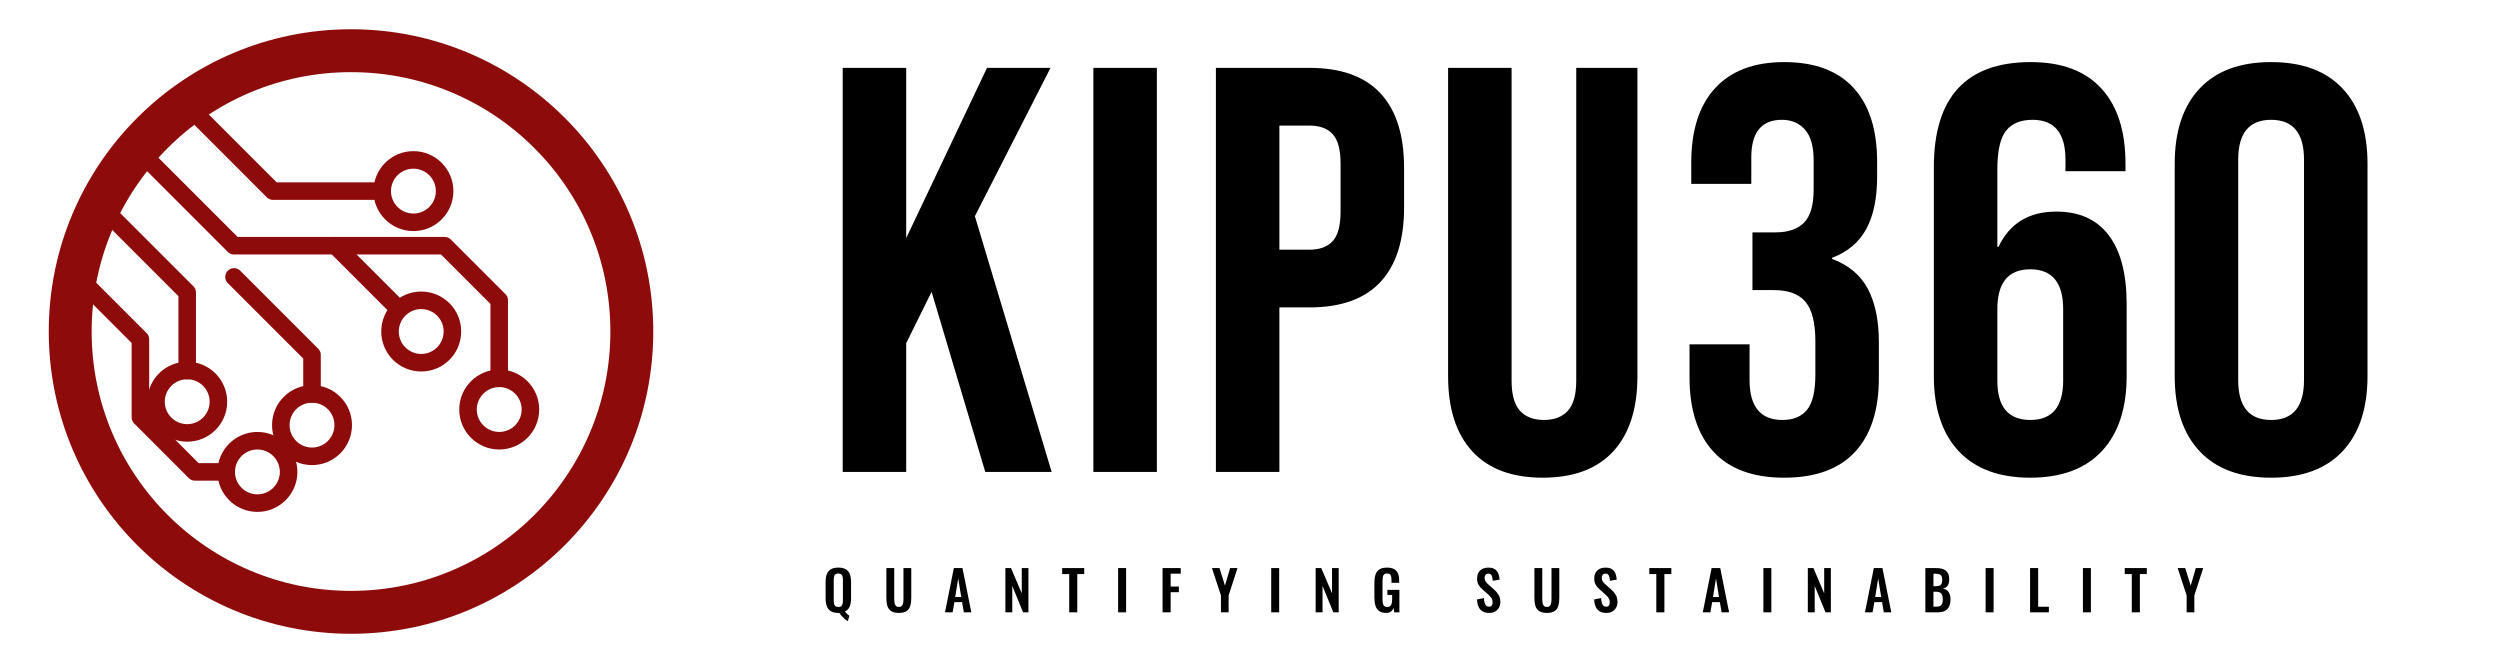
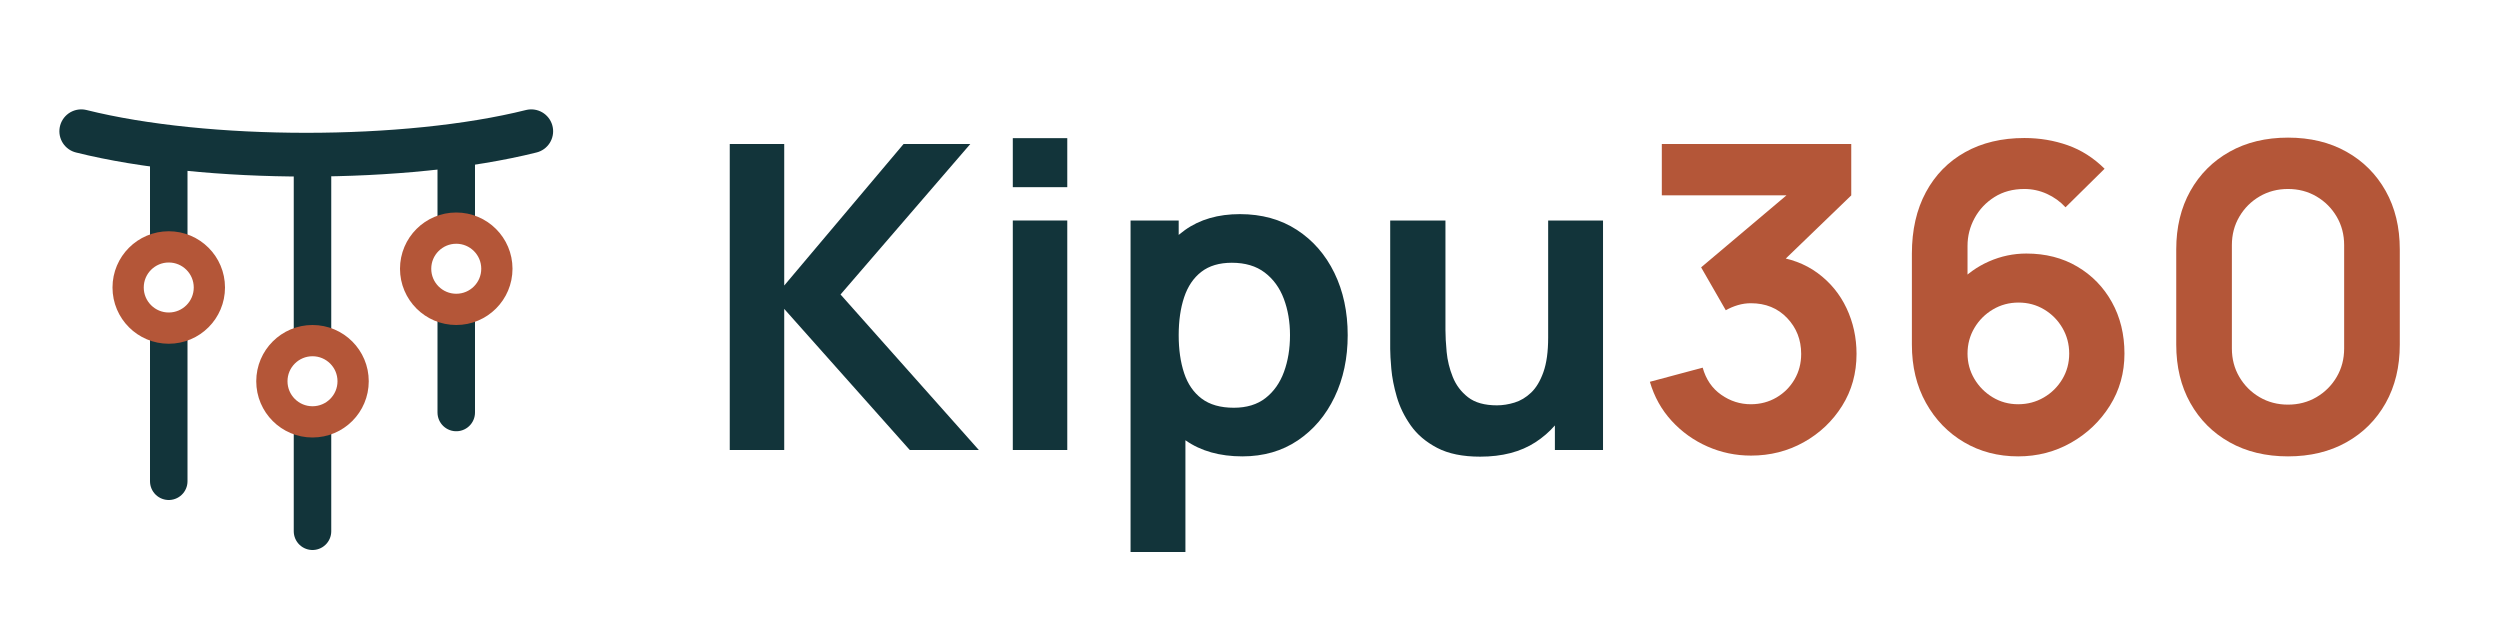
- <svg xmlns="http://www.w3.org/2000/svg" viewBox="80 105 641 170">
-   <g fill="none" stroke="#8D0B0B" stroke-linecap="round" stroke-linejoin="round">
-     <circle cx="170" cy="190" r="72" stroke-width="11" />
-     <g stroke-width="4.5">
-       <path d="M128 132 L150 154 L178 154" />
-       <path d="M116 144 L140 168 L166 168 L182 184" />
-       <path d="M106 158 L128 180 L128 200" />
-       <path d="M100 176 L116 192 L116 212 L130 226 L138 226" />
-       <path d="M140 176 L160 196 L160 206" />
-       <path d="M166 168 L194 168 L208 182 L208 202" />
-       <circle cx="186" cy="154" r="8" />
-       <circle cx="188" cy="190" r="8" />
-       <circle cx="128" cy="208" r="8" />
-       <circle cx="146" cy="226" r="8" />
-       <circle cx="160" cy="214" r="8" />
-       <circle cx="208" cy="210" r="8" />
-     </g>
+ <svg xmlns="http://www.w3.org/2000/svg" viewBox="0 0 400 100" role="img" aria-label="Kipu360">
+   <g fill="none" stroke-linecap="round" stroke-linejoin="round">
+     <path d="M13 21C33 26 65 26 85 21" stroke="#12343A" stroke-width="7" />
+     <path d="M27 24V38 M27 54V77 M50 25V53 M50 69V85 M73 24V35 M73 51V66" stroke="#12343A" stroke-width="6" />
+     <circle cx="27" cy="46" r="6.5" stroke="#B45638" stroke-width="5" />
+     <circle cx="50" cy="61" r="6.5" stroke="#B45638" stroke-width="5" />
+     <circle cx="73" cy="43" r="6.5" stroke="#B45638" stroke-width="5" />
  </g>
-   <path fill="#000000" d="M296.068 122.4H312.348V166.06L333.068 122.4H349.348L329.96 160.436L349.644 226.0H332.624L318.86 179.824L312.348 192.996V226.0H296.068ZM360.34 122.4H376.62V226.0H360.34ZM391.756 122.4H415.732Q427.868 122.4 433.936 128.912Q440.004 135.424 440.004 148.004V158.216Q440.004 170.796 433.936 177.308Q427.868 183.82 415.732 183.82H408.036V226.0H391.756ZM415.732 169.02Q419.728 169.02 421.726 166.8Q423.724 164.58 423.724 159.252V146.968Q423.724 141.64 421.726 139.42Q419.728 137.2 415.732 137.2H408.036V169.02ZM451.292 201.432V122.4H467.572V202.616Q467.572 207.944 469.718 210.312Q471.864 212.68 475.86 212.68Q479.856 212.68 482.002 210.312Q484.148 207.944 484.148 202.616V122.4H499.836V201.432Q499.836 214.012 493.62 220.746Q487.404 227.48 475.564 227.48Q463.724 227.48 457.508 220.746Q451.292 214.012 451.292 201.432ZM513.196 201.728V193.292H528.588V202.468Q528.588 212.68 537.024 212.68Q541.168 212.68 543.314 210.09Q545.46 207.5 545.46 200.988V192.552Q545.46 185.448 542.944 182.414Q540.428 179.38 534.804 179.38H529.328V164.58H535.248Q540.132 164.58 542.574 162.064Q545.016 159.548 545.016 153.628V146.08Q545.016 140.752 542.796 138.236Q540.576 135.72 536.876 135.72Q529.032 135.72 529.032 145.34V152.148H513.64V146.672Q513.64 134.24 519.782 127.58Q525.924 120.92 537.468 120.92Q549.16 120.92 555.228 127.506Q561.296 134.092 561.296 146.524V150.224Q561.296 158.66 558.484 163.766Q555.672 168.872 549.752 171.092V171.388Q556.116 173.756 558.928 179.084Q561.74 184.412 561.74 192.7V201.876Q561.74 214.308 555.598 220.894Q549.456 227.48 537.468 227.48Q525.48 227.48 519.338 220.82Q513.196 214.16 513.196 201.728ZM575.84 201.432V147.856Q575.84 120.92 600.704 120.92Q612.544 120.92 618.76 127.654Q624.976 134.388 624.976 146.968V148.892H609.584V145.932Q609.584 135.72 601.148 135.72Q596.56 135.72 594.34 138.532Q592.12 141.344 592.12 148.448V168.28H592.416Q596.708 159.252 607.216 159.252Q616.096 159.252 620.684 165.32Q625.272 171.388 625.272 182.932V201.432Q625.272 213.864 618.908 220.672Q612.544 227.48 600.556 227.48Q588.568 227.48 582.204 220.672Q575.84 213.864 575.84 201.432ZM608.992 202.616V184.264Q608.992 174.052 600.556 174.052Q592.12 174.052 592.12 184.264V202.616Q592.12 212.68 600.556 212.68Q608.992 212.68 608.992 202.616ZM637.596 201.432V146.968Q637.596 134.536 643.96 127.728Q650.324 120.92 662.312 120.92Q674.3 120.92 680.664 127.728Q687.028 134.536 687.028 146.968V201.432Q687.028 213.864 680.664 220.672Q674.3 227.48 662.312 227.48Q650.324 227.48 643.96 220.672Q637.596 213.864 637.596 201.432ZM670.748 202.468V145.932Q670.748 135.72 662.312 135.72Q653.876 135.72 653.876 145.932V202.468Q653.876 212.68 662.312 212.68Q670.748 212.68 670.748 202.468Z" />
-   <path fill="#000000" d="M297.384 264.254Q297.034 264.086 296.635 263.75Q296.236 263.414 295.851 262.987Q295.466 262.56 295.186 262.14Q295.13 262.154 295.074 262.154H294.934Q293.73 262.154 293.016 261.706Q292.302 261.258 291.994 260.418Q291.686 259.578 291.686 258.43V254.188Q291.686 253.04 291.994 252.221Q292.302 251.402 293.016 250.968Q293.73 250.534 294.934 250.534Q296.166 250.534 296.88 250.968Q297.594 251.402 297.902 252.221Q298.21 253.04 298.21 254.188V258.444Q298.21 259.256 298.056 259.914Q297.902 260.572 297.552 261.055Q297.202 261.538 296.628 261.804Q296.81 262.0 297.006 262.21Q297.202 262.42 297.398 262.602Q297.594 262.784 297.776 262.896ZM294.934 260.628Q295.452 260.628 295.704 260.404Q295.956 260.18 296.04 259.788Q296.124 259.396 296.124 258.934V253.712Q296.124 253.236 296.04 252.858Q295.956 252.48 295.704 252.263Q295.452 252.046 294.934 252.046Q294.43 252.046 294.178 252.263Q293.926 252.48 293.849 252.858Q293.772 253.236 293.772 253.712V258.934Q293.772 259.396 293.849 259.788Q293.926 260.18 294.178 260.404Q294.43 260.628 294.934 260.628ZM310.458 262.154Q309.198 262.154 308.498 261.692Q307.798 261.23 307.532 260.376Q307.266 259.522 307.266 258.332V250.66H309.282V258.57Q309.282 259.102 309.352 259.571Q309.422 260.04 309.681 260.327Q309.94 260.614 310.458 260.614Q311.004 260.614 311.249 260.327Q311.494 260.04 311.571 259.571Q311.648 259.102 311.648 258.57V250.66H313.65V258.332Q313.65 259.522 313.384 260.376Q313.118 261.23 312.425 261.692Q311.732 262.154 310.458 262.154ZM322.3 262.0 324.568 250.66H326.78L329.048 262.0H327.13L326.682 259.382H324.708L324.246 262.0ZM324.918 258.066H326.458L325.688 253.306ZM337.782 262.0V250.66H339.224L341.982 257.128V250.66H343.69V262.0H342.318L339.546 255.224V262.0ZM354.146 262.0V252.186H352.34V250.66H357.996V252.186H356.218V262.0ZM366.688 262.0V250.66H368.732V262.0ZM378.082 262.0V250.66H382.744V252.088H380.154V255.392H382.268V256.834H380.154V262.0ZM393.046 262.0V257.674L390.75 250.66H392.682L394.082 255.154L395.398 250.66H397.288L395.02 257.674V262.0ZM405.938 262.0V250.66H407.982V262.0ZM417.332 262.0V250.66H418.774L421.532 257.128V250.66H423.24V262.0H421.868L419.096 255.224V262.0ZM435.404 262.154Q434.284 262.154 433.626 261.678Q432.968 261.202 432.681 260.327Q432.394 259.452 432.394 258.262V254.454Q432.394 253.236 432.674 252.354Q432.954 251.472 433.661 251.003Q434.368 250.534 435.614 250.534Q436.776 250.534 437.462 250.926Q438.148 251.318 438.449 252.053Q438.75 252.788 438.75 253.838V254.426H436.776V253.782Q436.776 253.236 436.699 252.844Q436.622 252.452 436.391 252.249Q436.16 252.046 435.642 252.046Q435.096 252.046 434.851 252.312Q434.606 252.578 434.543 253.012Q434.48 253.446 434.48 253.964V258.71Q434.48 259.298 434.578 259.732Q434.676 260.166 434.942 260.397Q435.208 260.628 435.698 260.628Q436.202 260.628 436.468 260.376Q436.734 260.124 436.839 259.676Q436.944 259.228 436.944 258.612V257.548H435.726V256.246H438.806V262.0H437.476L437.322 260.88Q437.098 261.44 436.643 261.797Q436.188 262.154 435.404 262.154ZM461.846 262.154Q460.824 262.154 460.138 261.755Q459.452 261.356 459.102 260.586Q458.752 259.816 458.71 258.696L460.488 258.346Q460.516 259.004 460.649 259.508Q460.782 260.012 461.055 260.285Q461.328 260.558 461.776 260.558Q462.28 260.558 462.49 260.257Q462.7 259.956 462.7 259.494Q462.7 258.752 462.364 258.276Q462.028 257.8 461.468 257.324L460.04 256.064Q459.438 255.546 459.081 254.909Q458.724 254.272 458.724 253.334Q458.724 251.99 459.508 251.262Q460.292 250.534 461.65 250.534Q462.448 250.534 462.98 250.779Q463.512 251.024 463.827 251.458Q464.142 251.892 464.296 252.445Q464.45 252.998 464.492 253.614L462.728 253.922Q462.7 253.39 462.609 252.97Q462.518 252.55 462.287 252.312Q462.056 252.074 461.608 252.074Q461.146 252.074 460.901 252.375Q460.656 252.676 460.656 253.124Q460.656 253.698 460.894 254.069Q461.132 254.44 461.58 254.832L462.994 256.078Q463.694 256.666 464.191 257.457Q464.688 258.248 464.688 259.368Q464.688 260.18 464.331 260.81Q463.974 261.44 463.337 261.797Q462.7 262.154 461.846 262.154ZM476.614 262.154Q475.354 262.154 474.654 261.692Q473.954 261.23 473.688 260.376Q473.422 259.522 473.422 258.332V250.66H475.438V258.57Q475.438 259.102 475.508 259.571Q475.578 260.04 475.837 260.327Q476.096 260.614 476.614 260.614Q477.16 260.614 477.405 260.327Q477.65 260.04 477.727 259.571Q477.804 259.102 477.804 258.57V250.66H479.806V258.332Q479.806 259.522 479.54 260.376Q479.274 261.23 478.581 261.692Q477.888 262.154 476.614 262.154ZM491.886 262.154Q490.864 262.154 490.178 261.755Q489.492 261.356 489.142 260.586Q488.792 259.816 488.75 258.696L490.528 258.346Q490.556 259.004 490.689 259.508Q490.822 260.012 491.095 260.285Q491.368 260.558 491.816 260.558Q492.32 260.558 492.53 260.257Q492.74 259.956 492.74 259.494Q492.74 258.752 492.404 258.276Q492.068 257.8 491.508 257.324L490.08 256.064Q489.478 255.546 489.121 254.909Q488.764 254.272 488.764 253.334Q488.764 251.99 489.548 251.262Q490.332 250.534 491.69 250.534Q492.488 250.534 493.02 250.779Q493.552 251.024 493.867 251.458Q494.182 251.892 494.336 252.445Q494.49 252.998 494.532 253.614L492.768 253.922Q492.74 253.39 492.649 252.97Q492.558 252.55 492.327 252.312Q492.096 252.074 491.648 252.074Q491.186 252.074 490.941 252.375Q490.696 252.676 490.696 253.124Q490.696 253.698 490.934 254.069Q491.172 254.44 491.62 254.832L493.034 256.078Q493.734 256.666 494.231 257.457Q494.728 258.248 494.728 259.368Q494.728 260.18 494.371 260.81Q494.014 261.44 493.377 261.797Q492.74 262.154 491.886 262.154ZM504.68 262.0V252.186H502.874V250.66H508.53V252.186H506.752V262.0ZM516.592 262.0 518.86 250.66H521.072L523.34 262.0H521.422L520.974 259.382H519.0L518.538 262.0ZM519.21 258.066H520.75L519.98 253.306ZM532.13 262.0V250.66H534.174V262.0ZM543.524 262.0V250.66H544.966L547.724 257.128V250.66H549.432V262.0H548.06L545.288 255.224V262.0ZM558.18 262.0 560.448 250.66H562.66L564.928 262.0H563.01L562.562 259.382H560.588L560.126 262.0ZM560.798 258.066H562.338L561.568 253.306ZM573.662 262.0V250.66H576.448Q577.204 250.66 577.813 250.8Q578.422 250.94 578.863 251.269Q579.304 251.598 579.542 252.158Q579.78 252.718 579.78 253.572Q579.78 254.258 579.591 254.748Q579.402 255.238 579.038 255.525Q578.674 255.812 578.128 255.91Q578.8 256.022 579.241 256.379Q579.682 256.736 579.899 257.31Q580.116 257.884 580.116 258.696Q580.116 259.508 579.913 260.131Q579.71 260.754 579.311 261.167Q578.912 261.58 578.317 261.79Q577.722 262.0 576.924 262.0ZM575.734 260.544H576.518Q577.456 260.544 577.792 260.089Q578.128 259.634 578.128 258.682Q578.128 257.996 577.967 257.569Q577.806 257.142 577.435 256.932Q577.064 256.722 576.448 256.722H575.734ZM575.734 255.294H576.434Q577.05 255.294 577.386 255.112Q577.722 254.93 577.855 254.552Q577.988 254.174 577.988 253.6Q577.988 252.998 577.785 252.669Q577.582 252.34 577.176 252.221Q576.77 252.102 576.14 252.102H575.734ZM589.116 262.0V250.66H591.16V262.0ZM600.51 262.0V250.66H602.582V260.572H605.326V262.0ZM614.06 262.0V250.66H616.104V262.0ZM626.588 262.0V252.186H624.782V250.66H630.438V252.186H628.66V262.0ZM640.656 262.0V257.674L638.36 250.66H640.292L641.692 255.154L643.008 250.66H644.898L642.63 257.674V262.0Z" />
+   <path d="M140 0V1440H396.337V774L958 1440H1272.005L661.34 731.833L1312.171 0H987.166L396.337 663.998V0Z" fill="#12343A" transform="translate(112 72) scale(0.034 -0.034)" />
+   <path d="M160 1236.832V1467.501H416.337V1236.832ZM160 0V1080H416.337V0Z" fill="#12343A" transform="translate(156.608 72) scale(0.034 -0.034)" />
+   <path d="M664.335 -30Q504.834 -30 397.501 45.083Q290.167 120.167 235.834 249.208Q181.501 378.25 181.501 540.167Q181.501 702.333 235.417 831.292Q289.334 960.25 394.209 1035.125Q499.084 1110 652.834 1110Q807.001 1110 920.876 1035.875Q1034.752 961.75 1097.377 833.208Q1160.002 704.667 1160.002 540.167Q1160.002 378.167 1098.21 249.125Q1036.418 120.083 925.043 45.042Q813.668 -30 664.335 -30ZM138.167 -480V1080H364.67V330.836H396.337V-480ZM624 198.837Q715.083 198.837 773.457 244.503Q831.832 290.169 860.165 367.668Q888.498 445.168 888.498 540.167Q888.498 634.166 859.373 711.582Q830.248 788.998 769.624 835.081Q709 881.163 614.834 881.163Q526.418 881.163 471.168 838.414Q415.919 795.664 390.295 718.707Q364.67 641.749 364.67 540.167Q364.67 438.751 390.253 361.71Q415.836 284.669 472.919 241.753Q530.001 198.837 624 198.837Z" fill="#12343A" transform="translate(176.192 72) scale(0.034 -0.034)" />
+   <path d="M543.333 -31.333Q420.082 -31.333 341.04 10Q261.998 51.334 216.748 115.459Q171.499 179.585 150.999 250.377Q130.499 321.169 125.25 381.96Q120 442.751 120 475.5V1080H380.004V564.835Q380.004 521.336 385.629 461.545Q391.253 401.754 414.336 343.962Q437.419 286.171 486.418 248.17Q535.418 210.17 622.168 210.17Q662.5 210.17 704.958 223.128Q747.416 236.086 783.082 269.96Q818.749 303.835 841.04 366.709Q863.332 429.584 863.332 528.501L1012.834 460.833Q1012.834 328.084 960.084 215.959Q907.334 103.834 803.167 36.25Q699 -31.333 543.333 -31.333ZM894.999 0V346.503H863.332V1080H1121.503V0Z" fill="#12343A" transform="translate(218.352 72) scale(0.034 -0.034)" />
+   <path d="M555.834 -26.333Q448.001 -26.333 351.001 16.459Q254 59.25 182.459 137.209Q110.917 215.168 80 321.001L328.504 387.502Q351.42 305.003 415.544 260.045Q479.669 215.087 555.668 215.337Q621.917 215.587 675.624 247.003Q729.332 278.419 760.665 332.127Q791.999 385.835 791.999 452.167Q791.999 551.915 725.749 621.29Q659.5 690.664 555.334 690.664Q524.251 690.664 494.377 681.872Q464.502 673.081 437.169 657.664L321.168 859.501L791.831 1256.663L812.331 1198.33H136.167V1440H1027.669V1198.163L655.173 838.834L653.173 912.667Q780.339 898.416 869.421 832.708Q958.504 766.999 1005.503 667.249Q1052.502 567.499 1052.502 452.167Q1052.502 315.834 984.669 207.709Q916.835 99.584 804.126 36.625Q691.418 -26.333 555.834 -26.333Z" fill="#B45638" transform="translate(261.26 72) scale(0.034 -0.034)" />
+   <path d="M640.167 -30Q498.084 -30 384.958 36.833Q271.833 103.667 205.917 222.292Q140 340.917 140 495.834V923.999Q140 1090.833 205.875 1213.125Q271.75 1335.417 390.834 1401.792Q509.917 1468.167 669.501 1468.167Q776.751 1468.167 873.042 1434.251Q969.333 1400.335 1046.834 1323.502L862.998 1142.166Q825.748 1182.581 775.124 1205.456Q724.5 1228.33 669.501 1228.33Q588.585 1228.33 528.419 1190.289Q468.253 1152.247 435.045 1091.123Q401.837 1029.999 401.837 960.666V734.169L357.004 783.169Q419.087 850.668 503.211 887.584Q587.336 924.5 678.668 924.5Q814.335 924.5 918.293 863.167Q1022.251 801.833 1081.293 695.583Q1140.334 589.333 1140.334 453.667Q1140.334 318 1071.667 208.542Q1003.001 99.083 889.417 34.542Q775.834 -30 640.167 -30ZM640.167 215.337Q706.166 215.337 760.874 247.253Q815.581 279.169 847.956 333.419Q880.33 387.668 880.33 453.667Q880.33 519.666 848.414 574.373Q816.498 629.081 762.249 661.455Q708 693.83 642 693.83Q576.001 693.83 521.294 661.455Q466.586 629.081 434.212 574.373Q401.837 519.666 401.837 453.667Q401.837 389.501 433.753 335.252Q465.67 281.003 519.919 248.17Q574.168 215.337 640.167 215.337Z" fill="#B45638" transform="translate(301.142 72) scale(0.034 -0.034)" />
+   <path d="M666.002 -30Q509.334 -30 391.042 36.375Q272.75 102.75 206.375 221.042Q140 339.334 140 496.002V943.998Q140 1100.666 206.375 1218.958Q272.75 1337.25 391.042 1403.625Q509.334 1470 666.002 1470Q822.669 1470 940.962 1403.625Q1059.254 1337.25 1125.629 1218.958Q1192.004 1100.666 1192.004 943.998V496.002Q1192.004 339.334 1125.629 221.042Q1059.254 102.75 940.962 36.375Q822.669 -30 666.002 -30ZM666.002 213.504Q740.085 213.504 799.959 248.67Q859.834 283.836 895 343.711Q930.167 403.585 930.167 477.668V964.165Q930.167 1038.248 895 1098.123Q859.834 1157.997 799.959 1193.163Q740.085 1228.33 666.002 1228.33Q591.919 1228.33 532.045 1193.163Q472.17 1157.997 437.004 1098.123Q401.837 1038.248 401.837 964.165V477.668Q401.837 403.585 437.004 343.711Q472.17 283.836 532.045 248.67Q591.919 213.504 666.002 213.504Z" fill="#B45638" transform="translate(343.438 72) scale(0.034 -0.034)" />
</svg>
